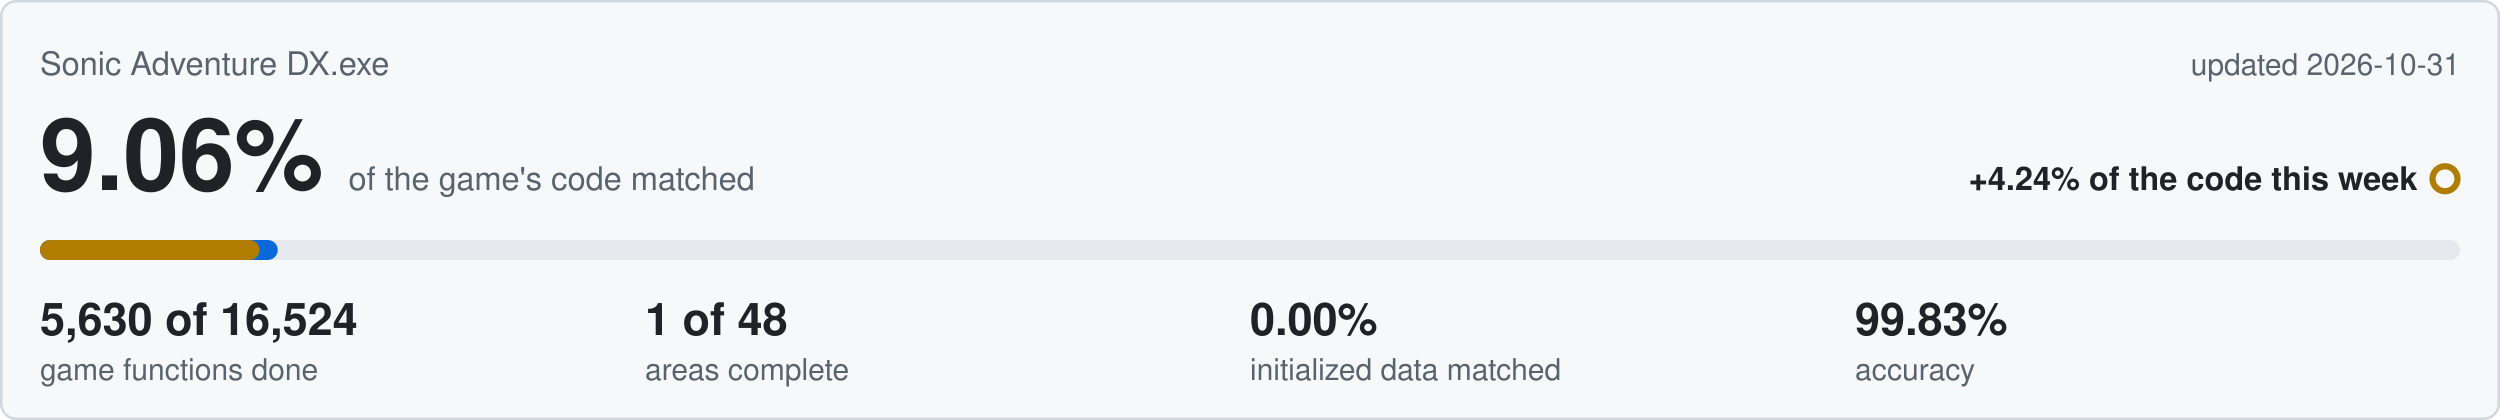
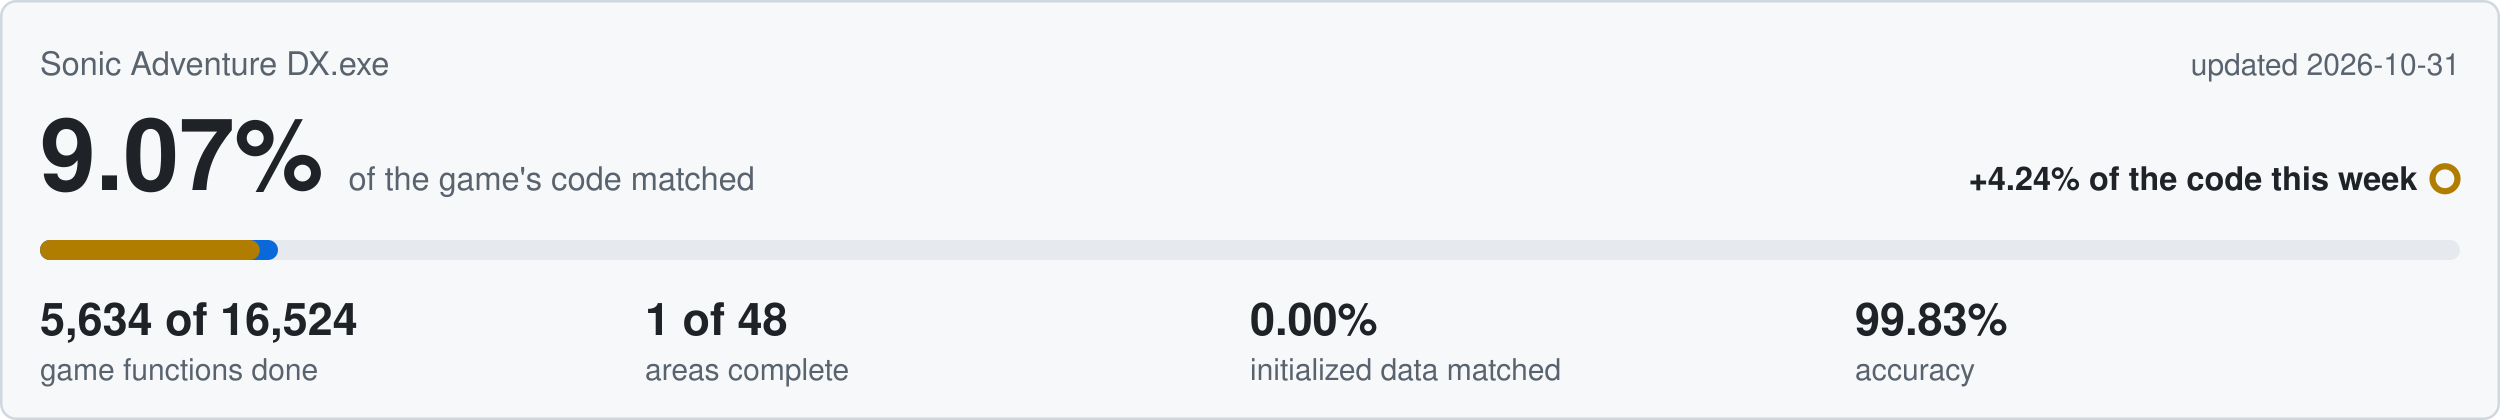
<svg xmlns="http://www.w3.org/2000/svg" viewBox="0 0 1000 168" width="1000" height="168">
  <rect x="0.5" y="0.5" width="999" height="167" rx="6" fill="#f6f8fa" stroke="#d0d7de" />
  <text x="16" y="30" font-family="Segoe UI,Helvetica,Arial,sans-serif" font-size="13" fill="#59636e">Sonic Adventure DX.exe</text>
  <text x="984" y="30" text-anchor="end" font-family="Segoe UI,Helvetica,Arial,sans-serif" font-size="12" fill="#59636e">updated 2026-10-31</text>
-   <text x="16" y="76" font-family="Segoe UI,Helvetica,Arial,sans-serif" font-size="40" font-weight="600" fill="#1f2328">9.06%<tspan dx="10" font-size="13" font-weight="400" fill="#59636e">of the game's code matched</tspan>
+   <text x="16" y="76" font-family="Segoe UI,Helvetica,Arial,sans-serif" font-size="40" font-weight="600" fill="#1f2328">9.07%<tspan dx="10" font-size="13" font-weight="400" fill="#59636e">of the game's code matched</tspan>
  </text>
  <text x="967" y="76" text-anchor="end" font-family="Segoe UI,Helvetica,Arial,sans-serif" font-size="13" font-weight="600" fill="#1f2328">+4.24% of the code this week</text>
  <circle cx="978" cy="71.5" r="5" fill="none" stroke="#b07d00" stroke-width="2.5" />
  <rect x="16" y="96" width="968" height="8" rx="4" fill="#e6eaef" />
-   <rect x="16" y="96" width="95.1" height="8" rx="4" fill="#0969da" />
-   <rect x="16" y="96" width="87.8" height="8" rx="4" fill="#b07d00" />
-   <text x="16" y="134" font-family="Segoe UI,Helvetica,Arial,sans-serif" font-size="18" font-weight="600" fill="#1f2328">5,630 of 16,524</text>
+   <rect x="16" y="96" width="95.2" height="8" rx="4" fill="#0969da" />
+   <rect x="16" y="96" width="87.9" height="8" rx="4" fill="#b07d00" />
+   <text x="16" y="134" font-family="Segoe UI,Helvetica,Arial,sans-serif" font-size="18" font-weight="600" fill="#1f2328">5,634 of 16,524</text>
  <text x="16" y="152" font-family="Segoe UI,Helvetica,Arial,sans-serif" font-size="12" fill="#59636e">game functions done</text>
  <text x="258" y="134" font-family="Segoe UI,Helvetica,Arial,sans-serif" font-size="18" font-weight="600" fill="#1f2328">1 of 48</text>
  <text x="258" y="152" font-family="Segoe UI,Helvetica,Arial,sans-serif" font-size="12" fill="#59636e">areas complete</text>
  <text x="500" y="134" font-family="Segoe UI,Helvetica,Arial,sans-serif" font-size="18" font-weight="600" fill="#1f2328">0.00%</text>
  <text x="500" y="152" font-family="Segoe UI,Helvetica,Arial,sans-serif" font-size="12" fill="#59636e">initialized data matched</text>
  <text x="742" y="134" font-family="Segoe UI,Helvetica,Arial,sans-serif" font-size="18" font-weight="600" fill="#1f2328">99.83%</text>
  <text x="742" y="152" font-family="Segoe UI,Helvetica,Arial,sans-serif" font-size="12" fill="#59636e">accuracy</text>
</svg>
